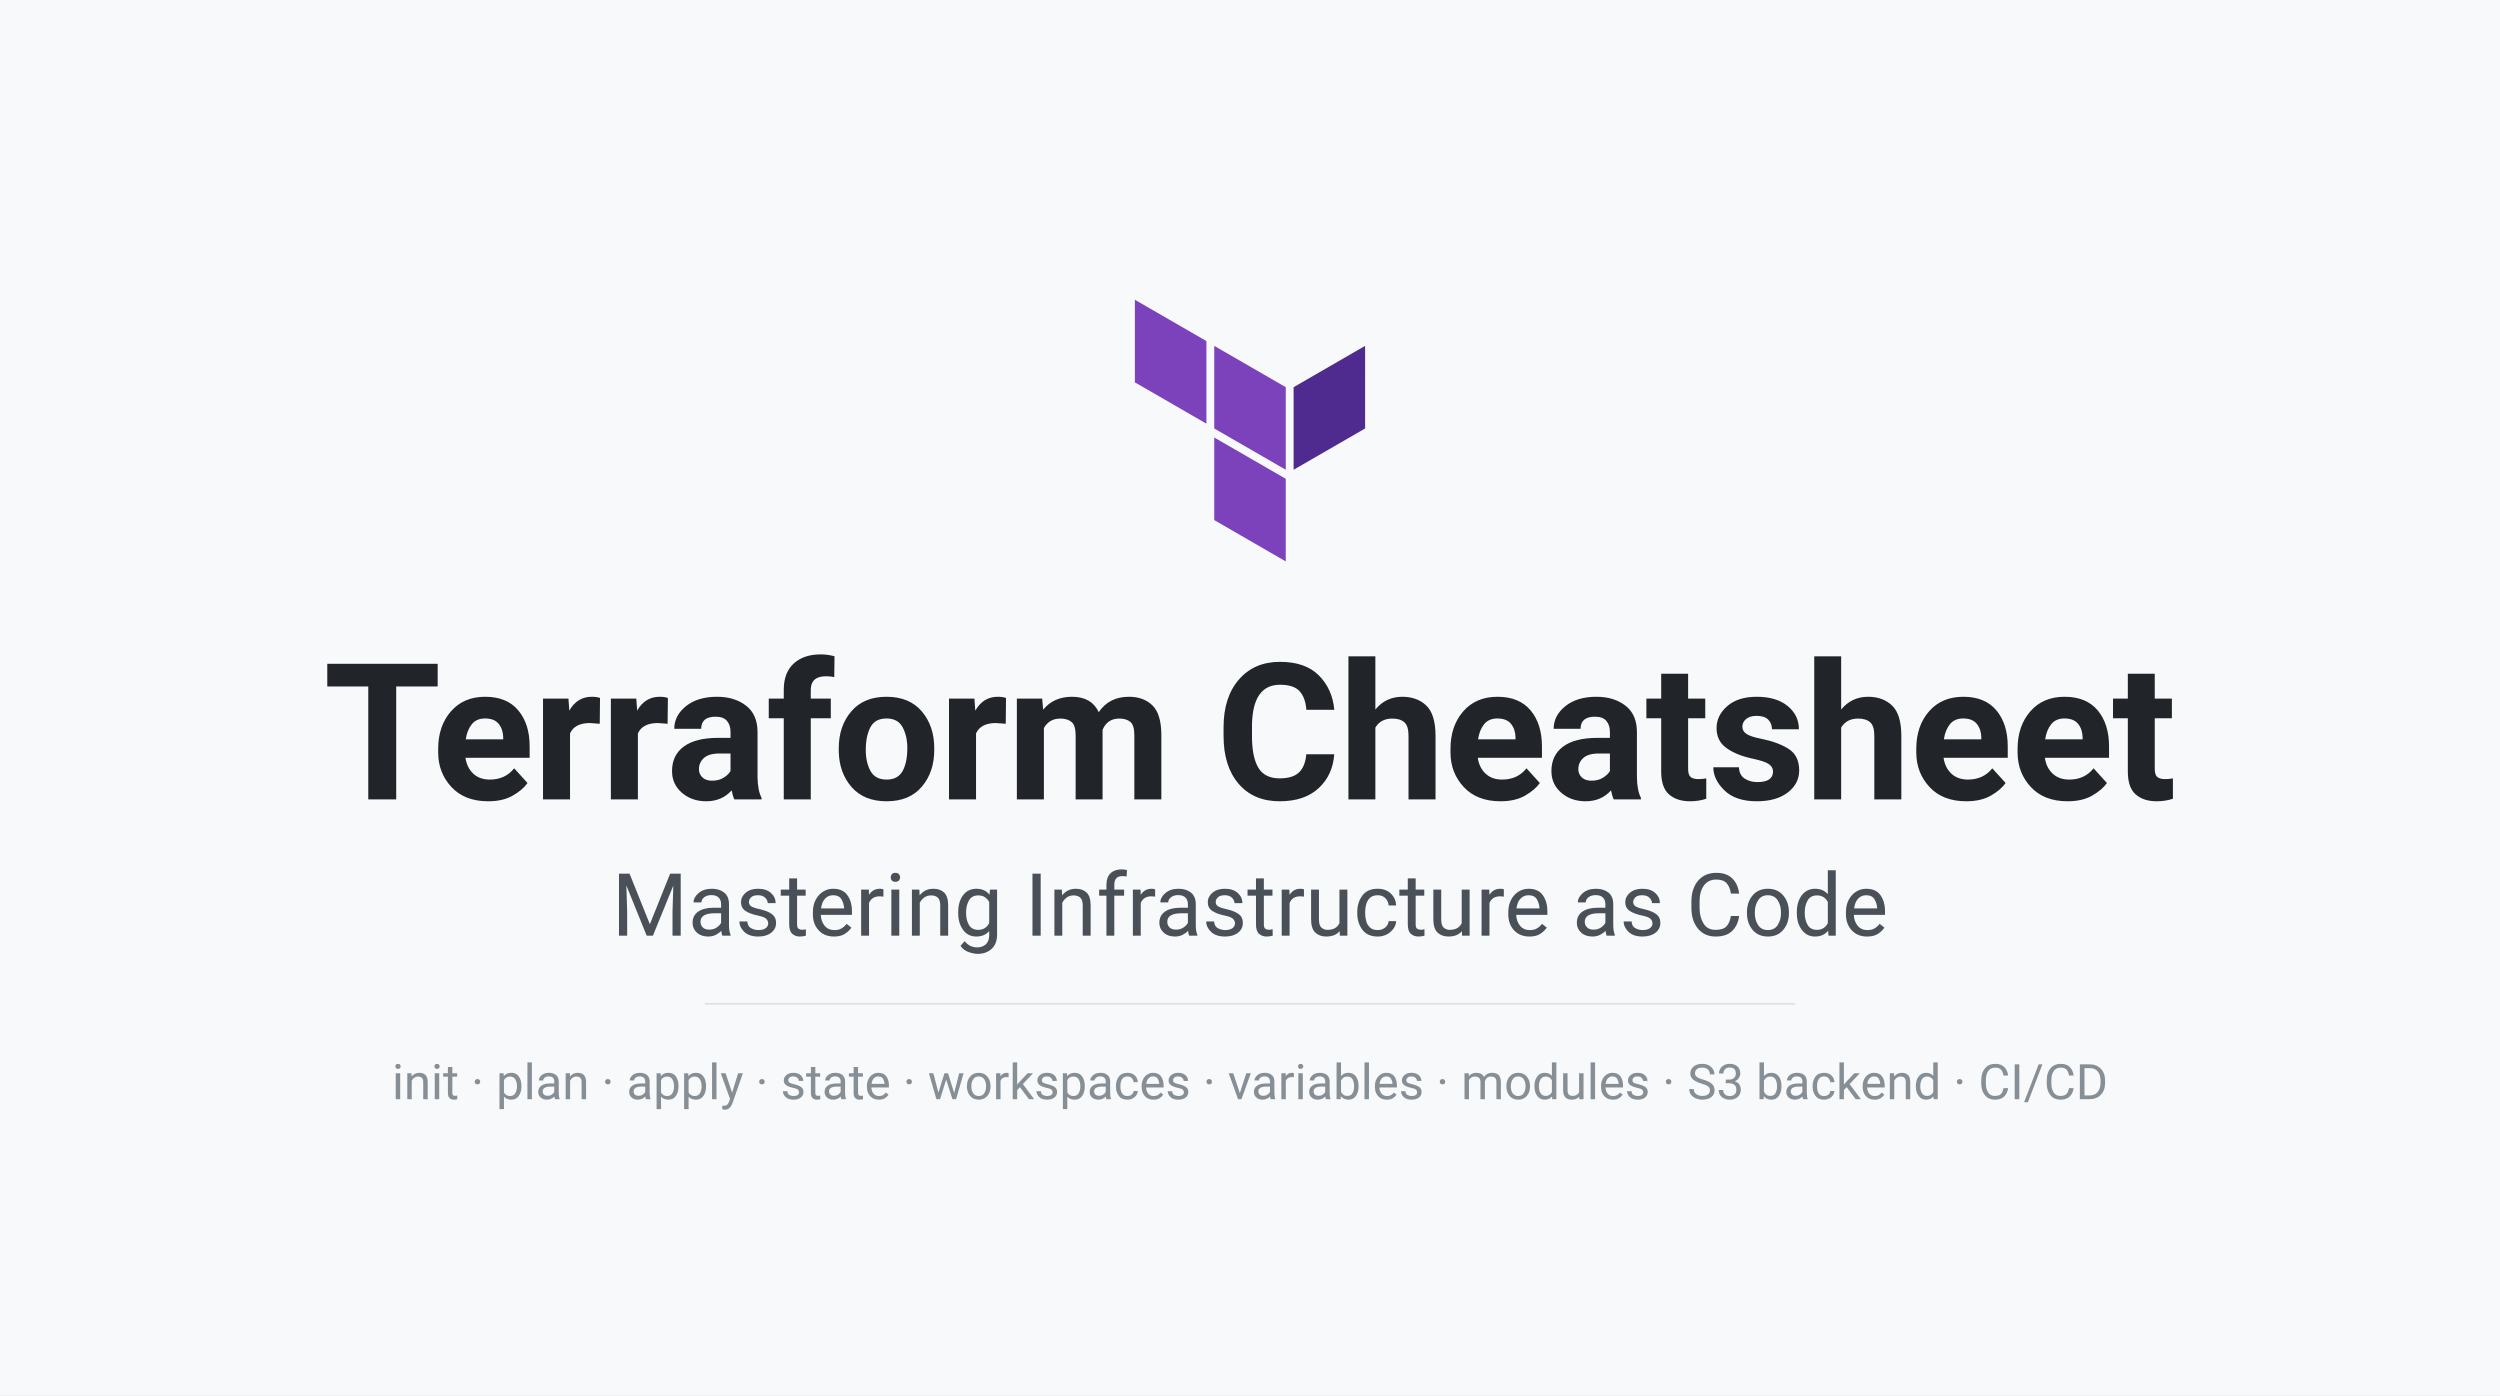
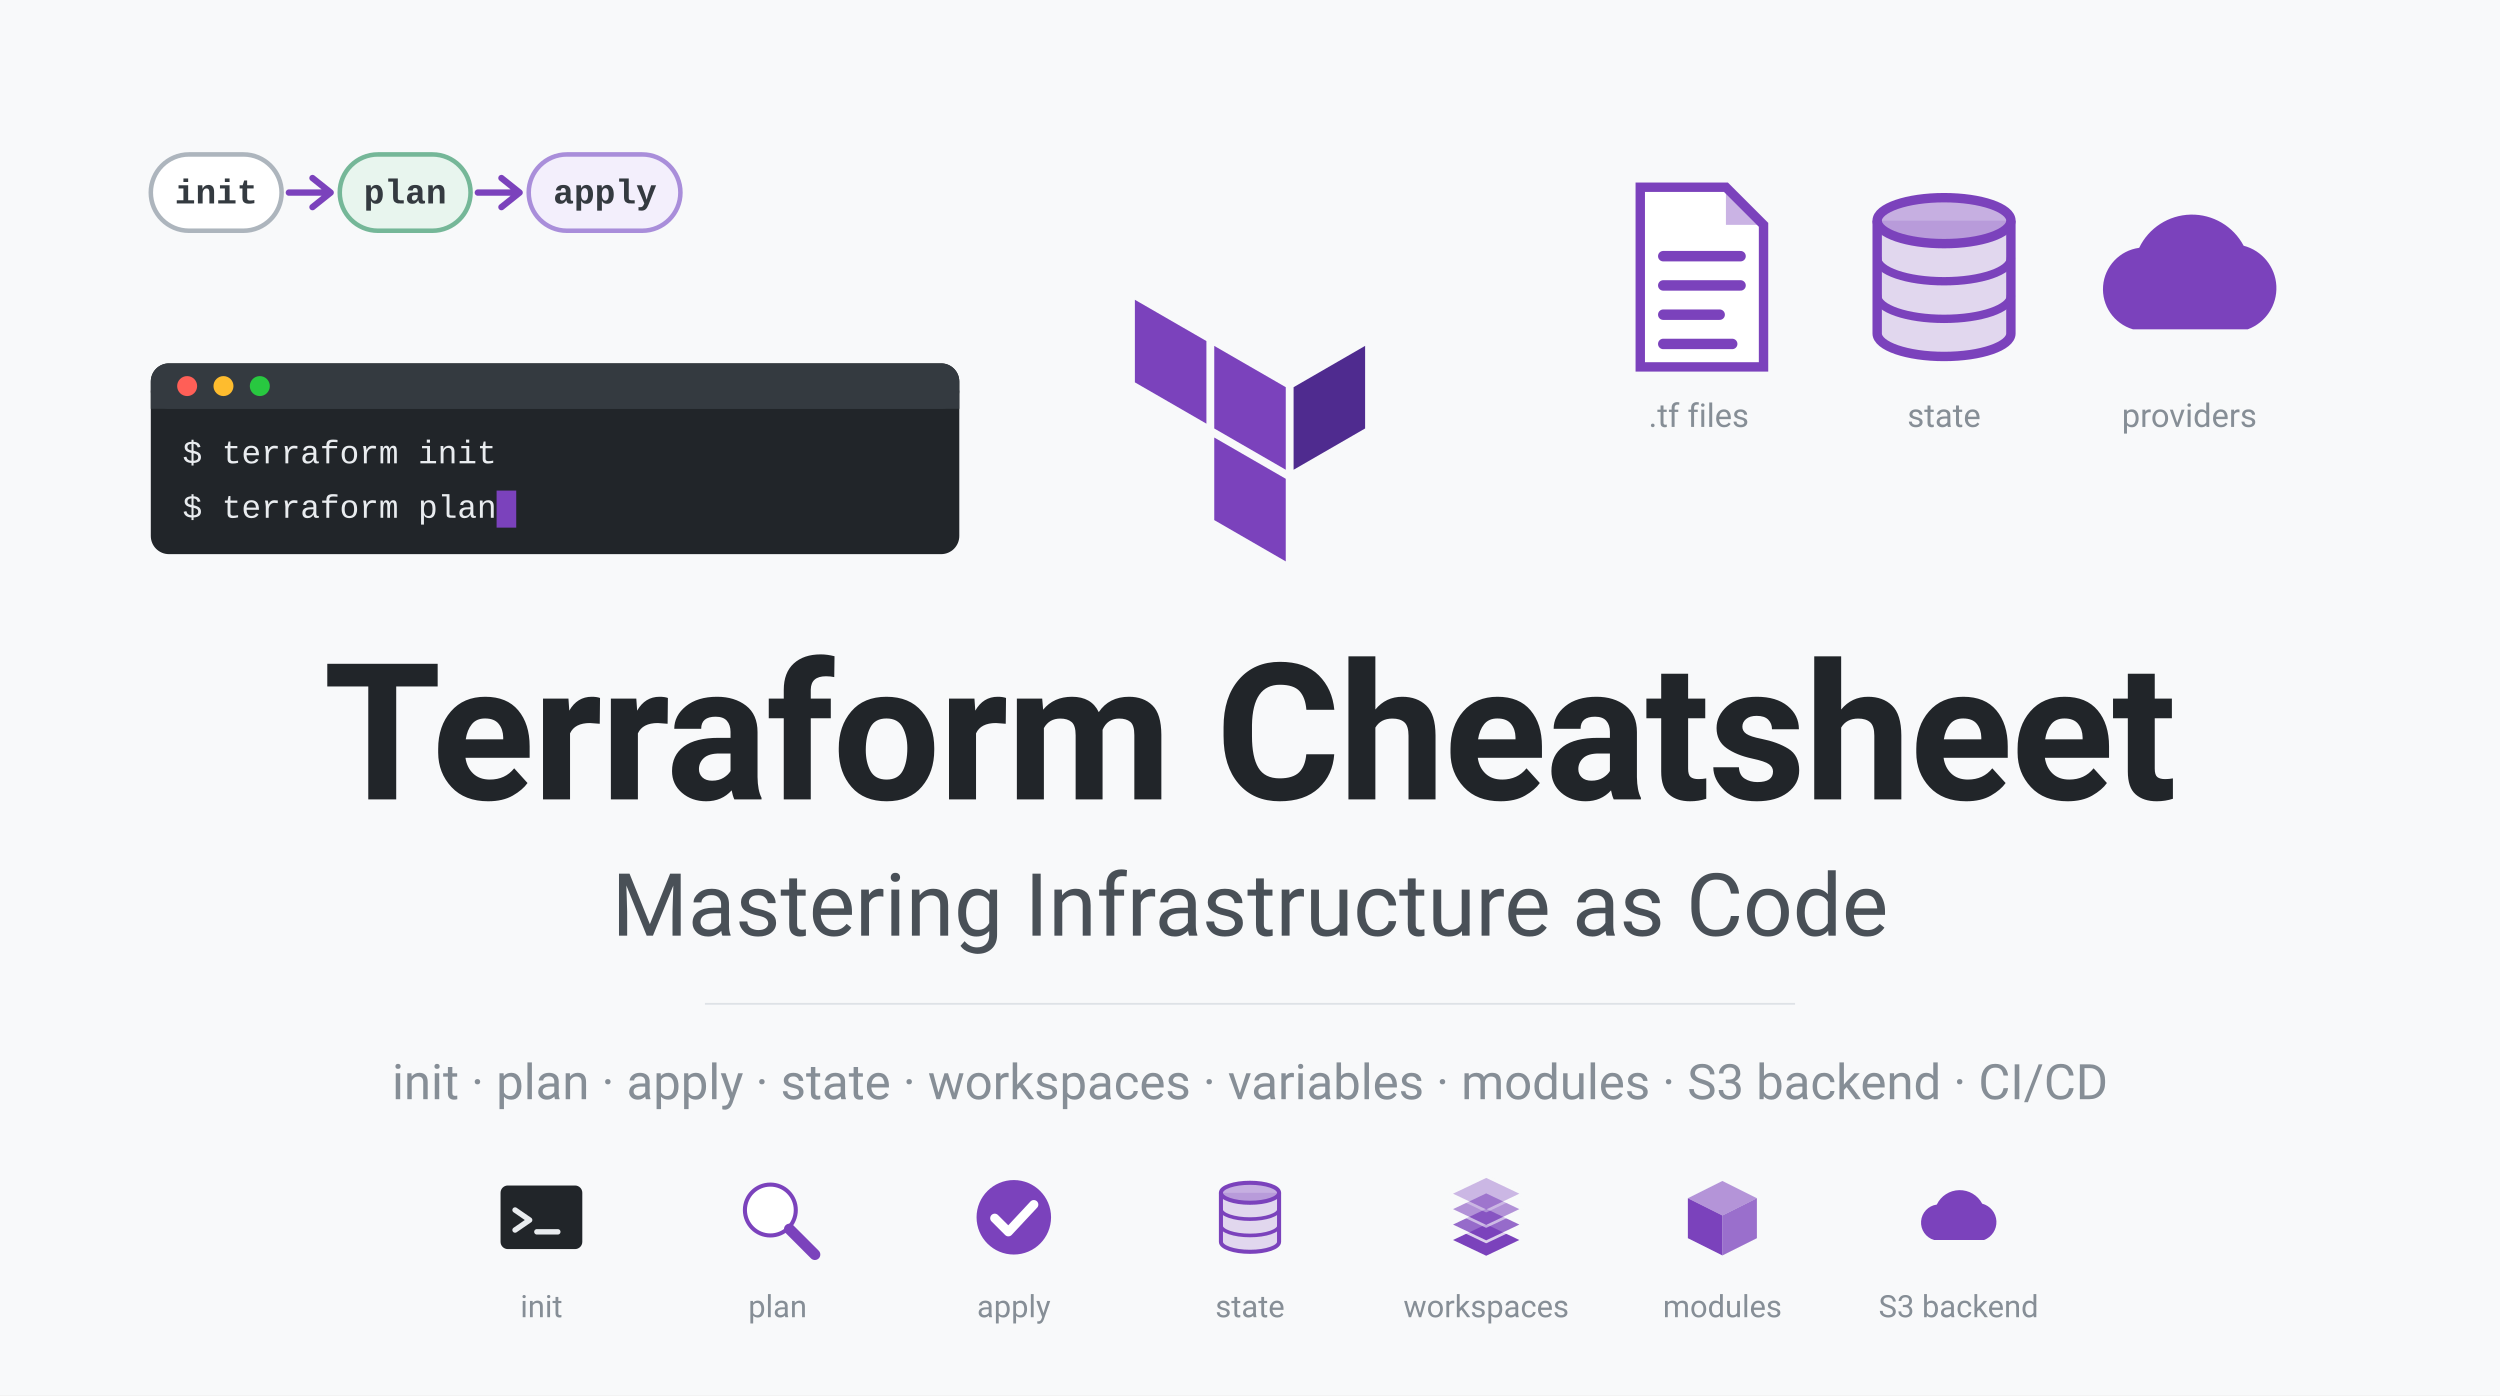
<svg xmlns="http://www.w3.org/2000/svg" width="2752" height="1536" viewBox="0 0 2752 1536" font-family="Roboto, 'Helvetica Neue', Arial, sans-serif" role="img" aria-labelledby="t d">
  <defs>
    <style>
      .bg  { fill: #f8f9fa; }
      .a   { fill: #7b42bc; }
      .a2  { fill: #4f2b8f; }
      .ink { fill: #343a40; }
      .pap { fill: #ffffff; stroke: #ced4da; stroke-width: 6; }
      .ln  { stroke: #adb5bd; stroke-width: 10; stroke-linecap: round; fill: none; }
      .al  { stroke: #7b42bc; stroke-width: 16; stroke-linecap: round; stroke-linejoin: round; fill: none; }
      .wt  { fill: #ffffff; }
      .h   { font-weight: 700; fill: #212529; letter-spacing: -2px; }
      .s   { fill: #495057; }
      .n   { fill: #868e96; }
      .r   { stroke: #dee2e6; stroke-width: 2; }
      @media (prefers-color-scheme: dark) {
        .bg  { fill: #161b22; }
        .ink { fill: #c9d1d9; }
        .pap { fill: #0d1117; stroke: #30363d; }
        .ln  { stroke: #484f58; }
        .h   { fill: #f0f6fc; }
        .s   { fill: #c9d1d9; }
        .n   { fill: #8b949e; }
        .r   { stroke: #30363d; }
      }
    </style>
  </defs>
  <rect class="bg" width="2752" height="1536" />
+   <g id="vignettes">
+     <style>
+   .vf   { fill: #7b42bc; }
+   .vs   { stroke: #7b42bc; fill: none; stroke-linecap: round; stroke-linejoin: round; }
+   .vs2  { stroke: #7b42bc; fill: none; stroke-linecap: round; stroke-linejoin: round; opacity: .6; }
+   .vsw  { stroke: #7b42bc; stroke-width: 9; }
+   .vl   { fill: #7b42bc; fill-opacity: .18; }
+   .vl2  { fill: #7b42bc; fill-opacity: .4; }
+   .vp   { fill: #ffffff; }
+   .vg   { stroke: #ced4da; fill: none; stroke-linecap: round; }
+   .vg2  { fill: #adb5bd; }
+   .vbg  { stroke: #f8f9fa; stroke-width: 6; stroke-linejoin: round; }
+   .vink { fill: #343a40; stroke: #343a40; }
+   .vn   { fill: #868e96; }
+   .var  { stroke: #7b42bc; stroke-width: 7; fill: none; stroke-linecap: round; stroke-linejoin: round; }
+   .vpn  { fill: #ffffff; stroke: #adb5bd; stroke-width: 5; }
+   .vpg  { fill: #e8f5ee; stroke: #75b798; stroke-width: 5; }
+   .vpv  { fill: #f3effc; stroke: #a98eda; stroke-width: 5; }
+   .vterm{ fill: #212529; }
+   .vtbar{ fill: #343a40; }
+   .vtx  { fill: #e9ecef; }
+   .vcur { fill: #7b42bc; }
+   text.vink { stroke: none; }
+   @media (prefers-color-scheme: dark) {
+     .vp   { fill: #0d1117; }
+     .vg   { stroke: #484f58; }
+     .vbg  { stroke: #161b22; }
+     .vink { fill: #c9d1d9; stroke: #c9d1d9; }
+     .vn   { fill: #8b949e; }
+     .vpn  { fill: #0d1117; stroke: #484f58; }
+     .vpg  { fill: #0f2a1d; stroke: #3d8b63; }
+     .vpv  { fill: #231a3a; stroke: #8a6fc7; }
+     .vterm{ fill: #0d1117; stroke: #30363d; stroke-width: 4; }
+     .vtbar{ fill: #21262d; }
+   }
+ </style>
+     <g transform="translate(-4.0,0.0) scale(1.000)">
+       <rect class="vpn" x="170" y="170" width="144" height="84" rx="42" />
+       <text class="vink" x="242" y="224" text-anchor="middle" font-size="38" font-family="Menlo, Consolas, 'Liberation Mono', monospace" font-weight="700">init</text>
+       <path class="var" d="M322,212 H368 M348,196 L368,212 L348,228" />
+       <rect class="vpg" x="378" y="170" width="144" height="84" rx="42" />
+       <text class="vink" x="450" y="224" text-anchor="middle" font-size="38" font-family="Menlo, Consolas, 'Liberation Mono', monospace" font-weight="700">plan</text>
+       <path class="var" d="M530,212 H576 M556,196 L576,212 L556,228" />
+       <rect class="vpv" x="586" y="170" width="167" height="84" rx="42" />
+       <text class="vink" x="670" y="224" text-anchor="middle" font-size="38" font-family="Menlo, Consolas, 'Liberation Mono', monospace" font-weight="700">apply</text>
+       <rect class="vterm" x="170" y="400" width="890" height="210" rx="20" />
+       <rect class="vtbar" x="170" y="400" width="890" height="50" rx="20" />
+       <rect class="vtbar" x="170" y="430" width="890" height="20" />
+       <circle cx="210" cy="425" r="11" fill="#ff5f57" />
+       <circle cx="250" cy="425" r="11" fill="#febc2e" />
+       <circle cx="290" cy="425" r="11" fill="#28c840" />
+       <text class="vtx" x="205" y="510" font-size="36" font-family="Menlo, Consolas, 'Liberation Mono', monospace">$ terraform init</text>
+       <text class="vtx" x="205" y="570" font-size="36" font-family="Menlo, Consolas, 'Liberation Mono', monospace">$ terraform plan<tspan class="vcur"> █</tspan>
+       </text>
+     </g>
+     <g transform="translate(-40.0,0.0) scale(1.000)">
+       <g transform="translate(1795,190) scale(1.150)">
+         <path class="vp vsw" d="M44,14 H126 L162,50 V186 H44 Z" />
+         <path class="vl2" d="M126,14 V50 H162 Z" />
+         <path class="vs" d="M66,80 H140 M66,108 H140 M66,136 H120 M66,164 H132" stroke-width="10" />
+       </g>
+       <text class="vn" x="1910" y="470" text-anchor="middle" font-size="36">.tf files</text>
+       <g transform="translate(2065,190) scale(1.150)">
+         <path class="vl vsw" d="M36,46 V154 A64,22 0 0 0 164,154 V46" />
+         <ellipse class="vl2 vsw" cx="100" cy="46" rx="64" ry="22" />
+         <path class="vs" d="M36,82 A64,22 0 0 0 164,82 M36,118 A64,22 0 0 0 164,118" stroke-width="8" />
+       </g>
+       <text class="vn" x="2180" y="470" text-anchor="middle" font-size="36">state</text>
+       <g transform="translate(2335,190) scale(1.150)">
+         <path class="vf" d="M46,150 A40,40 0 0 1 52,72 A56,56 0 0 1 152,70 A42,42 0 0 1 156,150 Z" />
+       </g>
+       <text class="vn" x="2450" y="470" text-anchor="middle" font-size="36">providers</text>
+     </g>
+     <g transform="translate(546.0,1290) scale(0.500)">
+       <rect class="vterm" x="10" y="30" width="180" height="140" rx="16" />
+       <path d="M42,84 L74,106 L42,128 M90,132 H136" stroke="#e9ecef" stroke-width="12" fill="none" stroke-linecap="round" stroke-linejoin="round" />
+     </g>
+     <text class="vn" x="596" y="1450" text-anchor="middle" font-size="34">init</text>
+     <g transform="translate(806.0,1290) scale(0.500)">
+       <circle class="vp vsw" cx="84" cy="84" r="56" stroke-width="18" />
+       <path class="vs" d="M126,126 L182,182" stroke-width="24" />
+     </g>
+     <text class="vn" x="856" y="1450" text-anchor="middle" font-size="34">plan</text>
+     <g transform="translate(1066.0,1290) scale(0.500)">
+       <circle class="vf" cx="100" cy="100" r="82" />
+       <path d="M58,102 L88,132 L144,72" stroke="#fff" stroke-width="20" fill="none" stroke-linecap="round" stroke-linejoin="round" />
+     </g>
+     <text class="vn" x="1116" y="1450" text-anchor="middle" font-size="34">apply</text>
+     <g transform="translate(1326.0,1290) scale(0.500)">
+       <path class="vl vsw" d="M36,46 V154 A64,22 0 0 0 164,154 V46" />
+       <ellipse class="vl2 vsw" cx="100" cy="46" rx="64" ry="22" />
+       <path class="vs" d="M36,82 A64,22 0 0 0 164,82 M36,118 A64,22 0 0 0 164,118" stroke-width="8" />
+     </g>
+     <text class="vn" x="1376" y="1450" text-anchor="middle" font-size="34">state</text>
+     <g transform="translate(1586.0,1290) scale(0.500)">
+       <path class="vf vbg" d="M20,150 L100,112 L180,150 L100,188 Z" opacity="1" />
+       <path class="vf vbg" d="M20,116 L100,78 L180,116 L100,154 Z" opacity="0.78" />
+       <path class="vf vbg" d="M20,82 L100,44 L180,82 L100,120 Z" opacity="0.56" />
+       <path class="vf vbg" d="M20,48 L100,10 L180,48 L100,86 Z" opacity="0.36" />
+     </g>
+     <text class="vn" x="1636" y="1450" text-anchor="middle" font-size="34">workspaces</text>
+     <g transform="translate(1846.0,1290) scale(0.500)">
+       <path class="vf" d="M100,20 L176,58 L100,96 L24,58 Z" opacity=".55" />
+       <path class="vf" d="M24,58 L100,96 V184 L24,146 Z" />
+       <path class="vf" d="M176,58 L100,96 V184 L176,146 Z" opacity=".75" />
+     </g>
+     <text class="vn" x="1896" y="1450" text-anchor="middle" font-size="34">modules</text>
+     <g transform="translate(2106.0,1290) scale(0.500)">
+       <path class="vf" d="M46,150 A40,40 0 0 1 52,72 A56,56 0 0 1 152,70 A42,42 0 0 1 156,150 Z" />
+     </g>
+     <text class="vn" x="2156" y="1450" text-anchor="middle" font-size="34">S3 backend</text>
+   </g>
  <g transform="translate(1232,330) scale(12)">
    <path class="a" d="M1.44 0v7.575l6.561 3.79V3.787z" />
    <path class="a" d="M8.72 4.23v7.575l6.561 3.787V8.018z" />
    <path class="a" d="M8.72 12.635v7.575L15.28 24v-7.578z" />
    <path class="a2" d="M22.56 4.227l-6.561 3.791v7.574l6.56-3.787z" />
  </g>
  <text class="h" x="1376" y="880" text-anchor="middle" font-size="210">Terraform Cheatsheet</text>
  <text class="s" x="1376" y="1030" text-anchor="middle" font-size="96">Mastering Infrastructure as Code</text>
  <line class="r" x1="776" y1="1105" x2="1976" y2="1105" />
  <text class="n" x="1376" y="1210" text-anchor="middle" font-size="54">init · plan · apply · state · workspaces · variables · modules · S3 backend · CI/CD</text>
</svg>
